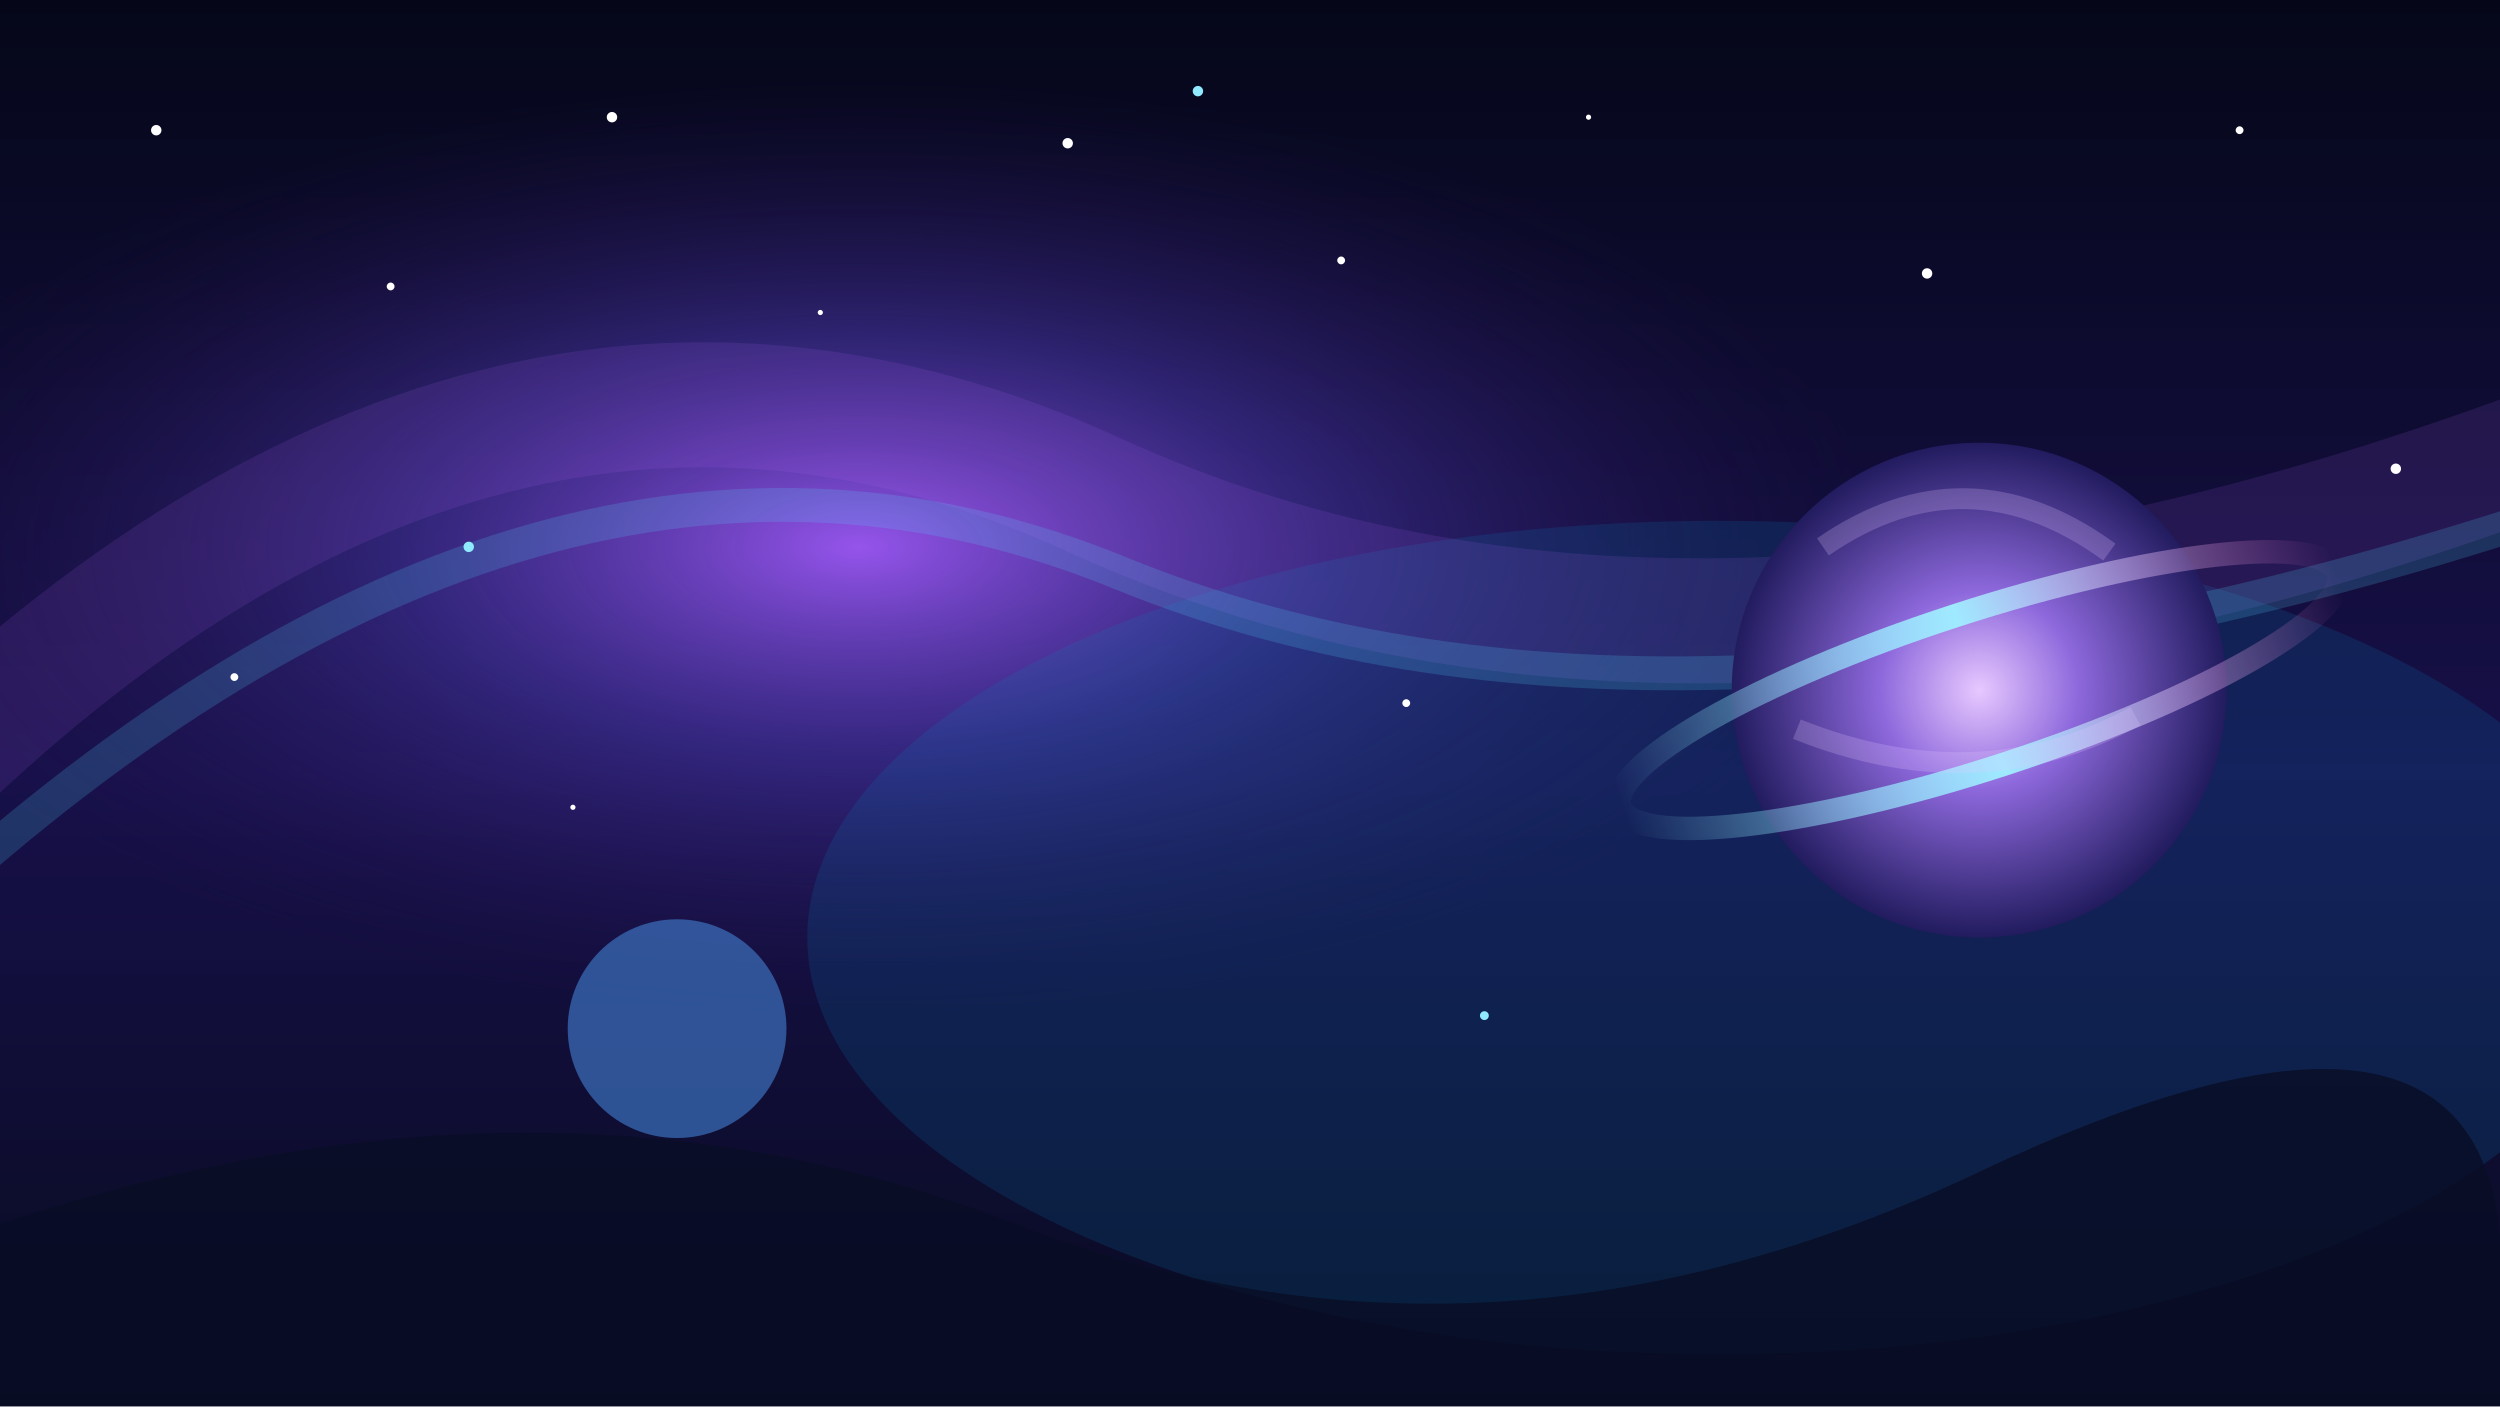
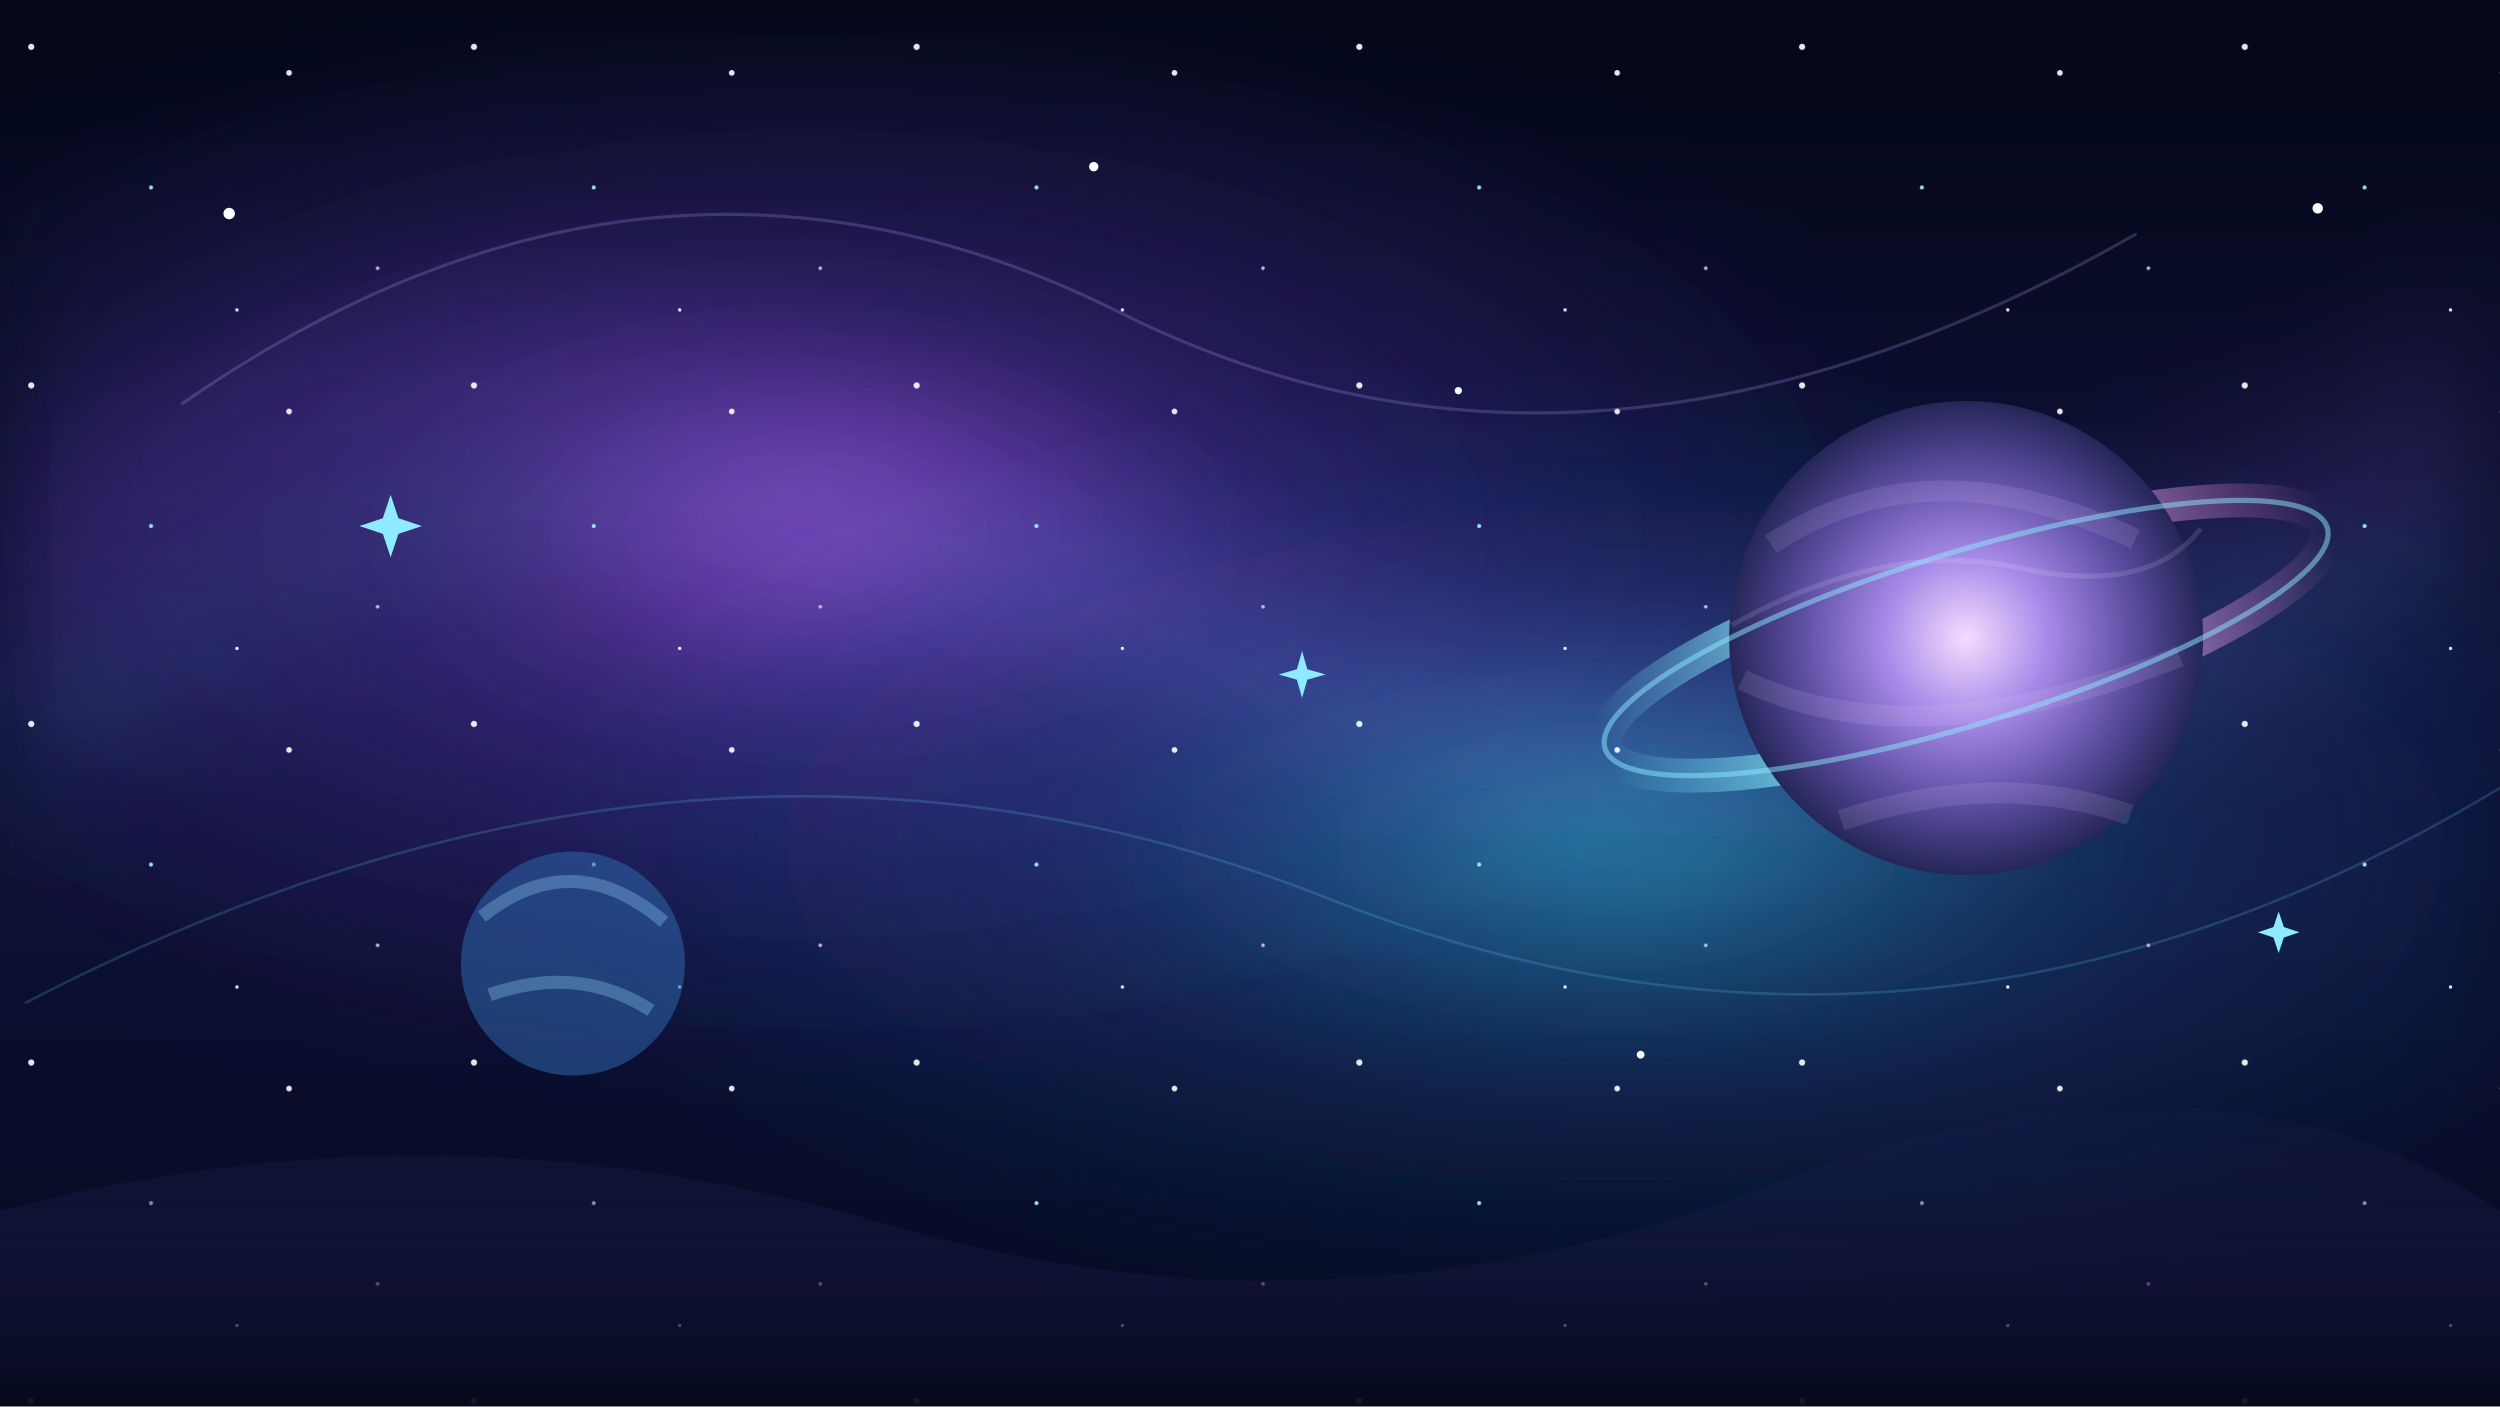
<svg xmlns="http://www.w3.org/2000/svg" viewBox="0 0 960 540">
  <defs>
    <linearGradient id="sky" x2="0" y2="1">
-       <stop stop-color="#050719" />
-       <stop offset=".55" stop-color="#17104a" />
-       <stop offset="1" stop-color="#080b20" />
+       <stop stop-color="#030716" />
+       <stop offset=".48" stop-color="#10133b" />
+       <stop offset="1" stop-color="#050a20" />
    </linearGradient>
-     <radialGradient id="neb">
-       <stop stop-color="#a45cff" stop-opacity=".9" />
-       <stop offset=".45" stop-color="#4937a8" stop-opacity=".55" />
-       <stop offset="1" stop-color="#25104e" stop-opacity="0" />
+     <radialGradient id="nebA">
+       <stop stop-color="#b55cff" stop-opacity=".72" />
+       <stop offset=".38" stop-color="#6740ce" stop-opacity=".34" />
+       <stop offset="1" stop-color="#4934b5" stop-opacity="0" />
+     </radialGradient>
+     <radialGradient id="nebB">
+       <stop stop-color="#36d9ff" stop-opacity=".58" />
+       <stop offset=".5" stop-color="#2366b9" stop-opacity=".22" />
+       <stop offset="1" stop-color="#2366b9" stop-opacity="0" />
    </radialGradient>
    <radialGradient id="planet">
-       <stop stop-color="#e7c8ff" />
-       <stop offset=".4" stop-color="#8d68dc" />
-       <stop offset="1" stop-color="#211b5e" />
+       <stop stop-color="#f3ddff" />
+       <stop offset=".34" stop-color="#a88be9" />
+       <stop offset=".72" stop-color="#594b9e" />
+       <stop offset="1" stop-color="#242657" />
    </radialGradient>
    <linearGradient id="ring">
-       <stop stop-color="#8beaff" stop-opacity="0" />
-       <stop offset=".5" stop-color="#9feaff" />
-       <stop offset="1" stop-color="#ff7bd5" stop-opacity="0" />
+       <stop stop-color="#7ceaff" stop-opacity="0" />
+       <stop offset=".25" stop-color="#8beaff" stop-opacity=".8" />
+       <stop offset=".58" stop-color="#d8b6ff" />
+       <stop offset="1" stop-color="#ff8bda" stop-opacity="0" />
    </linearGradient>
+     <linearGradient id="horizon" x2="0" y2="1">
+       <stop stop-color="#24245d" stop-opacity=".1" />
+       <stop offset="1" stop-color="#05091c" stop-opacity=".95" />
+     </linearGradient>
+     <filter id="blur">
+       <feGaussianBlur stdDeviation="24" />
+     </filter>
+     <pattern id="stars" width="170" height="130" patternUnits="userSpaceOnUse">
+       <circle cx="12" cy="18" r="1.2" fill="#fff" />
+       <circle cx="58" cy="72" r=".8" fill="#a9eaff" />
+       <circle cx="111" cy="28" r="1.1" fill="#fff" />
+       <circle cx="145" cy="103" r=".7" fill="#d9baff" />
+       <circle cx="91" cy="119" r=".65" fill="#fff" />
+     </pattern>
  </defs>
  <rect width="960" height="540" fill="url(#sky)" />
-   <ellipse cx="330" cy="210" rx="390" ry="180" fill="url(#neb)" />
-   <ellipse cx="660" cy="360" rx="350" ry="160" fill="#087dba" opacity=".17" />
-   <path d="M-50 320Q180 80 420 190T1010 160" fill="none" stroke="#bd68ff" stroke-width="48" opacity=".12" />
-   <path d="M-30 350Q210 130 430 220T1000 190" fill="none" stroke="#51d8ff" stroke-width="13" opacity=".18" />
+   <ellipse cx="310" cy="205" rx="430" ry="210" fill="url(#nebA)" filter="url(#blur)" />
+   <ellipse cx="620" cy="325" rx="430" ry="175" fill="url(#nebB)" filter="url(#blur)" />
+   <path d="M-80 300C110 105 260 120 420 210S740 320 1050 90" fill="none" stroke="#a65bff" stroke-width="72" opacity=".12" filter="url(#blur)" />
+   <path d="M-40 330C150 150 300 170 460 250S760 330 1020 155" fill="none" stroke="#58dfff" stroke-width="25" opacity=".13" filter="url(#blur)" />
+   <rect width="960" height="540" fill="url(#stars)" opacity=".9" />
+   <g fill="none" stroke-linecap="round">
+     <path d="M70 155Q250 30 430 120T820 90" stroke="#c7a1ff" stroke-width="1.2" opacity=".22" />
+     <path d="M10 385Q270 250 510 345T980 290" stroke="#6bdfff" stroke-width="1" opacity=".18" />
+   </g>
+   <g transform="translate(755 245)">
+     <ellipse rx="145" ry="33" transform="rotate(-17)" fill="none" stroke="url(#ring)" stroke-width="13" opacity=".9" />
+     <circle r="91" fill="url(#planet)" />
+     <path d="M-75-36Q-15-76 65-38M-86 16Q-20 48 82 7M-48 70Q12 50 63 68" fill="none" stroke="#f0d8ff" stroke-width="8" opacity=".12" />
+     <path d="M-90-5Q-30-38 20-27T90-42" fill="none" stroke="#fff" stroke-width="2" opacity=".12" />
+     <ellipse rx="145" ry="33" transform="rotate(-17)" fill="none" stroke="#8deaff" stroke-width="2" opacity=".5" />
+   </g>
+   <circle cx="220" cy="370" r="43" fill="#2d64a9" opacity=".55" />
+   <path d="M185 352q35-28 70 2m-67 28q34-12 62 6" fill="none" stroke="#9adfff" stroke-width="5" opacity=".3" />
+   <path d="M0 465Q170 420 340 470T680 455T960 465V540H0Z" fill="url(#horizon)" />
  <g fill="#fff">
-     <circle cx="60" cy="50" r="2" />
-     <circle cx="150" cy="110" r="1.5" />
-     <circle cx="235" cy="45" r="2" />
-     <circle cx="315" cy="120" r="1" />
-     <circle cx="410" cy="55" r="2" />
-     <circle cx="515" cy="100" r="1.5" />
-     <circle cx="610" cy="45" r="1" />
-     <circle cx="740" cy="105" r="2" />
-     <circle cx="860" cy="50" r="1.5" />
-     <circle cx="920" cy="180" r="2" />
-     <circle cx="90" cy="260" r="1.5" />
-     <circle cx="220" cy="310" r="1" />
-     <circle cx="540" cy="270" r="1.5" />
-     <circle cx="690" cy="230" r="1" />
-     <circle cx="810" cy="300" r="1.5" />
+     <circle cx="88" cy="82" r="2.2" />
+     <circle cx="420" cy="64" r="1.8" />
+     <circle cx="560" cy="150" r="1.4" />
+     <circle cx="890" cy="80" r="2" />
+     <circle cx="630" cy="405" r="1.5" />
  </g>
-   <g fill="#8feaff">
-     <circle cx="180" cy="210" r="2" />
-     <circle cx="460" cy="35" r="2" />
-     <circle cx="780" cy="185" r="2" />
-     <circle cx="570" cy="390" r="1.7" />
+   <g fill="#8eeaff">
+     <path d="M150 190l3 9 9 3-9 3-3 9-3-9-9-3 9-3z" />
+     <path d="M500 250l2 7 7 2-7 2-2 7-2-7-7-2 7-2z" />
+     <path d="M875 350l2 6 6 2-6 2-2 6-2-6-6-2 6-2z" />
  </g>
-   <circle cx="760" cy="265" r="95" fill="url(#planet)" />
-   <ellipse cx="760" cy="265" rx="145" ry="30" fill="none" stroke="url(#ring)" stroke-width="9" transform="rotate(-18 760 265)" />
-   <path d="M700 210q55-38 110 2M690 280q70 28 130-5" stroke="#e5c8ff" opacity=".22" stroke-width="8" fill="none" />
-   <circle cx="260" cy="395" r="42" fill="#3c70bd" opacity=".7" />
-   <path d="M0 470Q210 400 390 470T760 450T960 475V540H0Z" fill="#080d24" opacity=".8" />
</svg>
